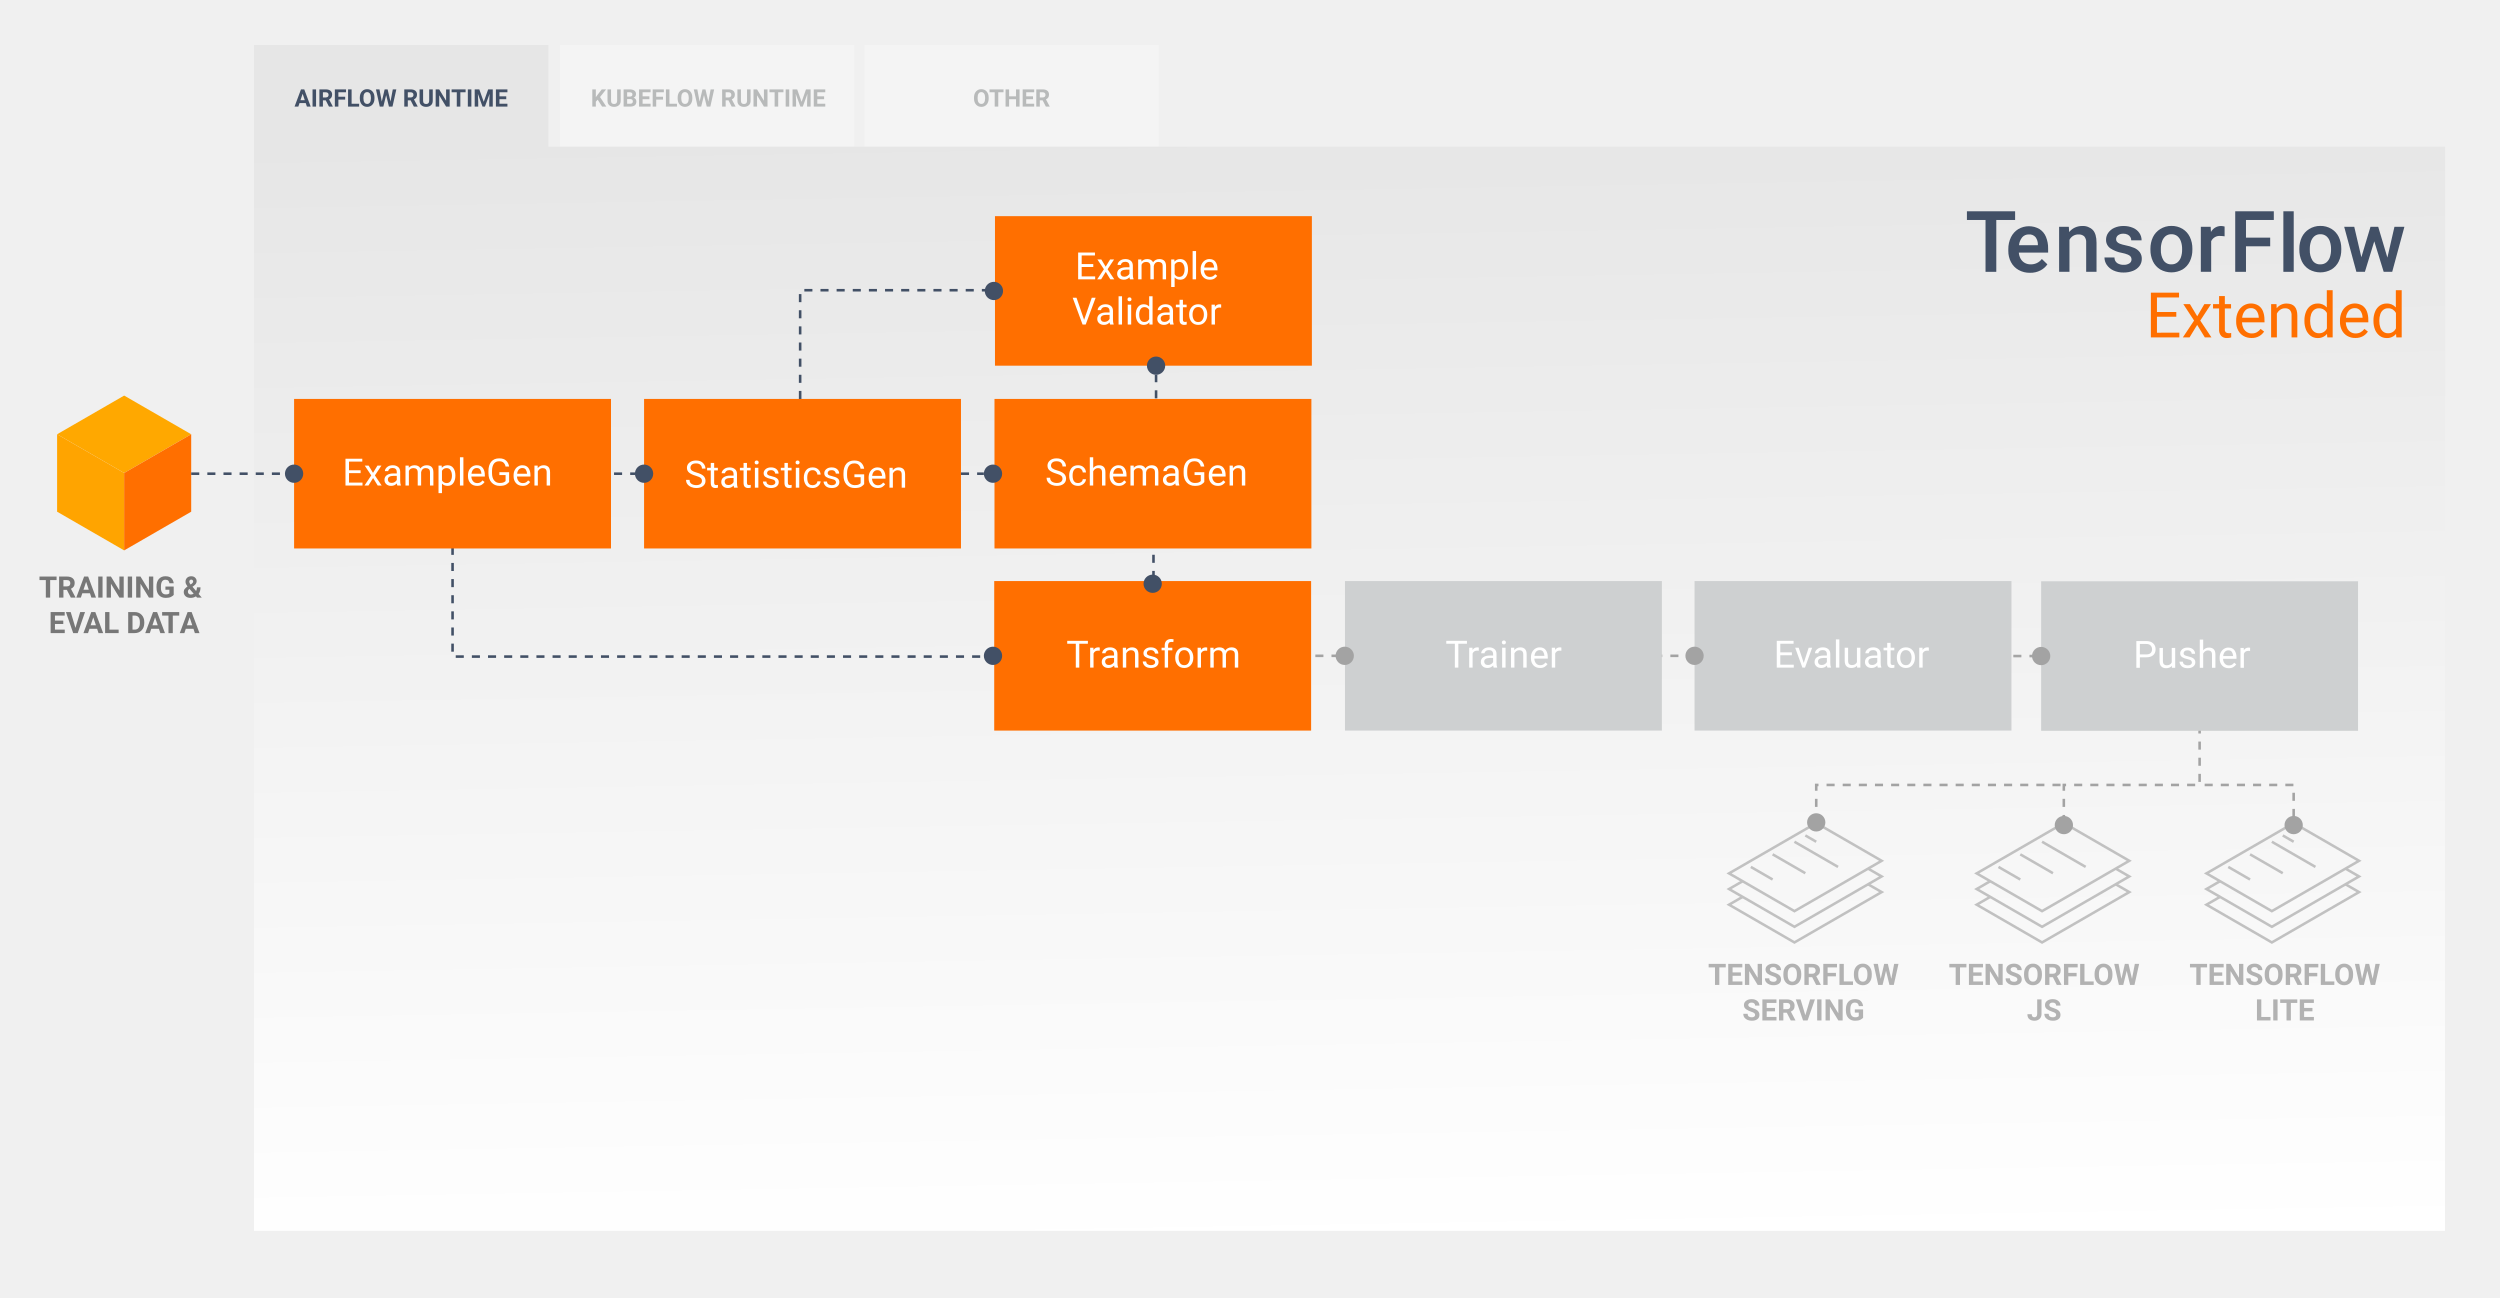
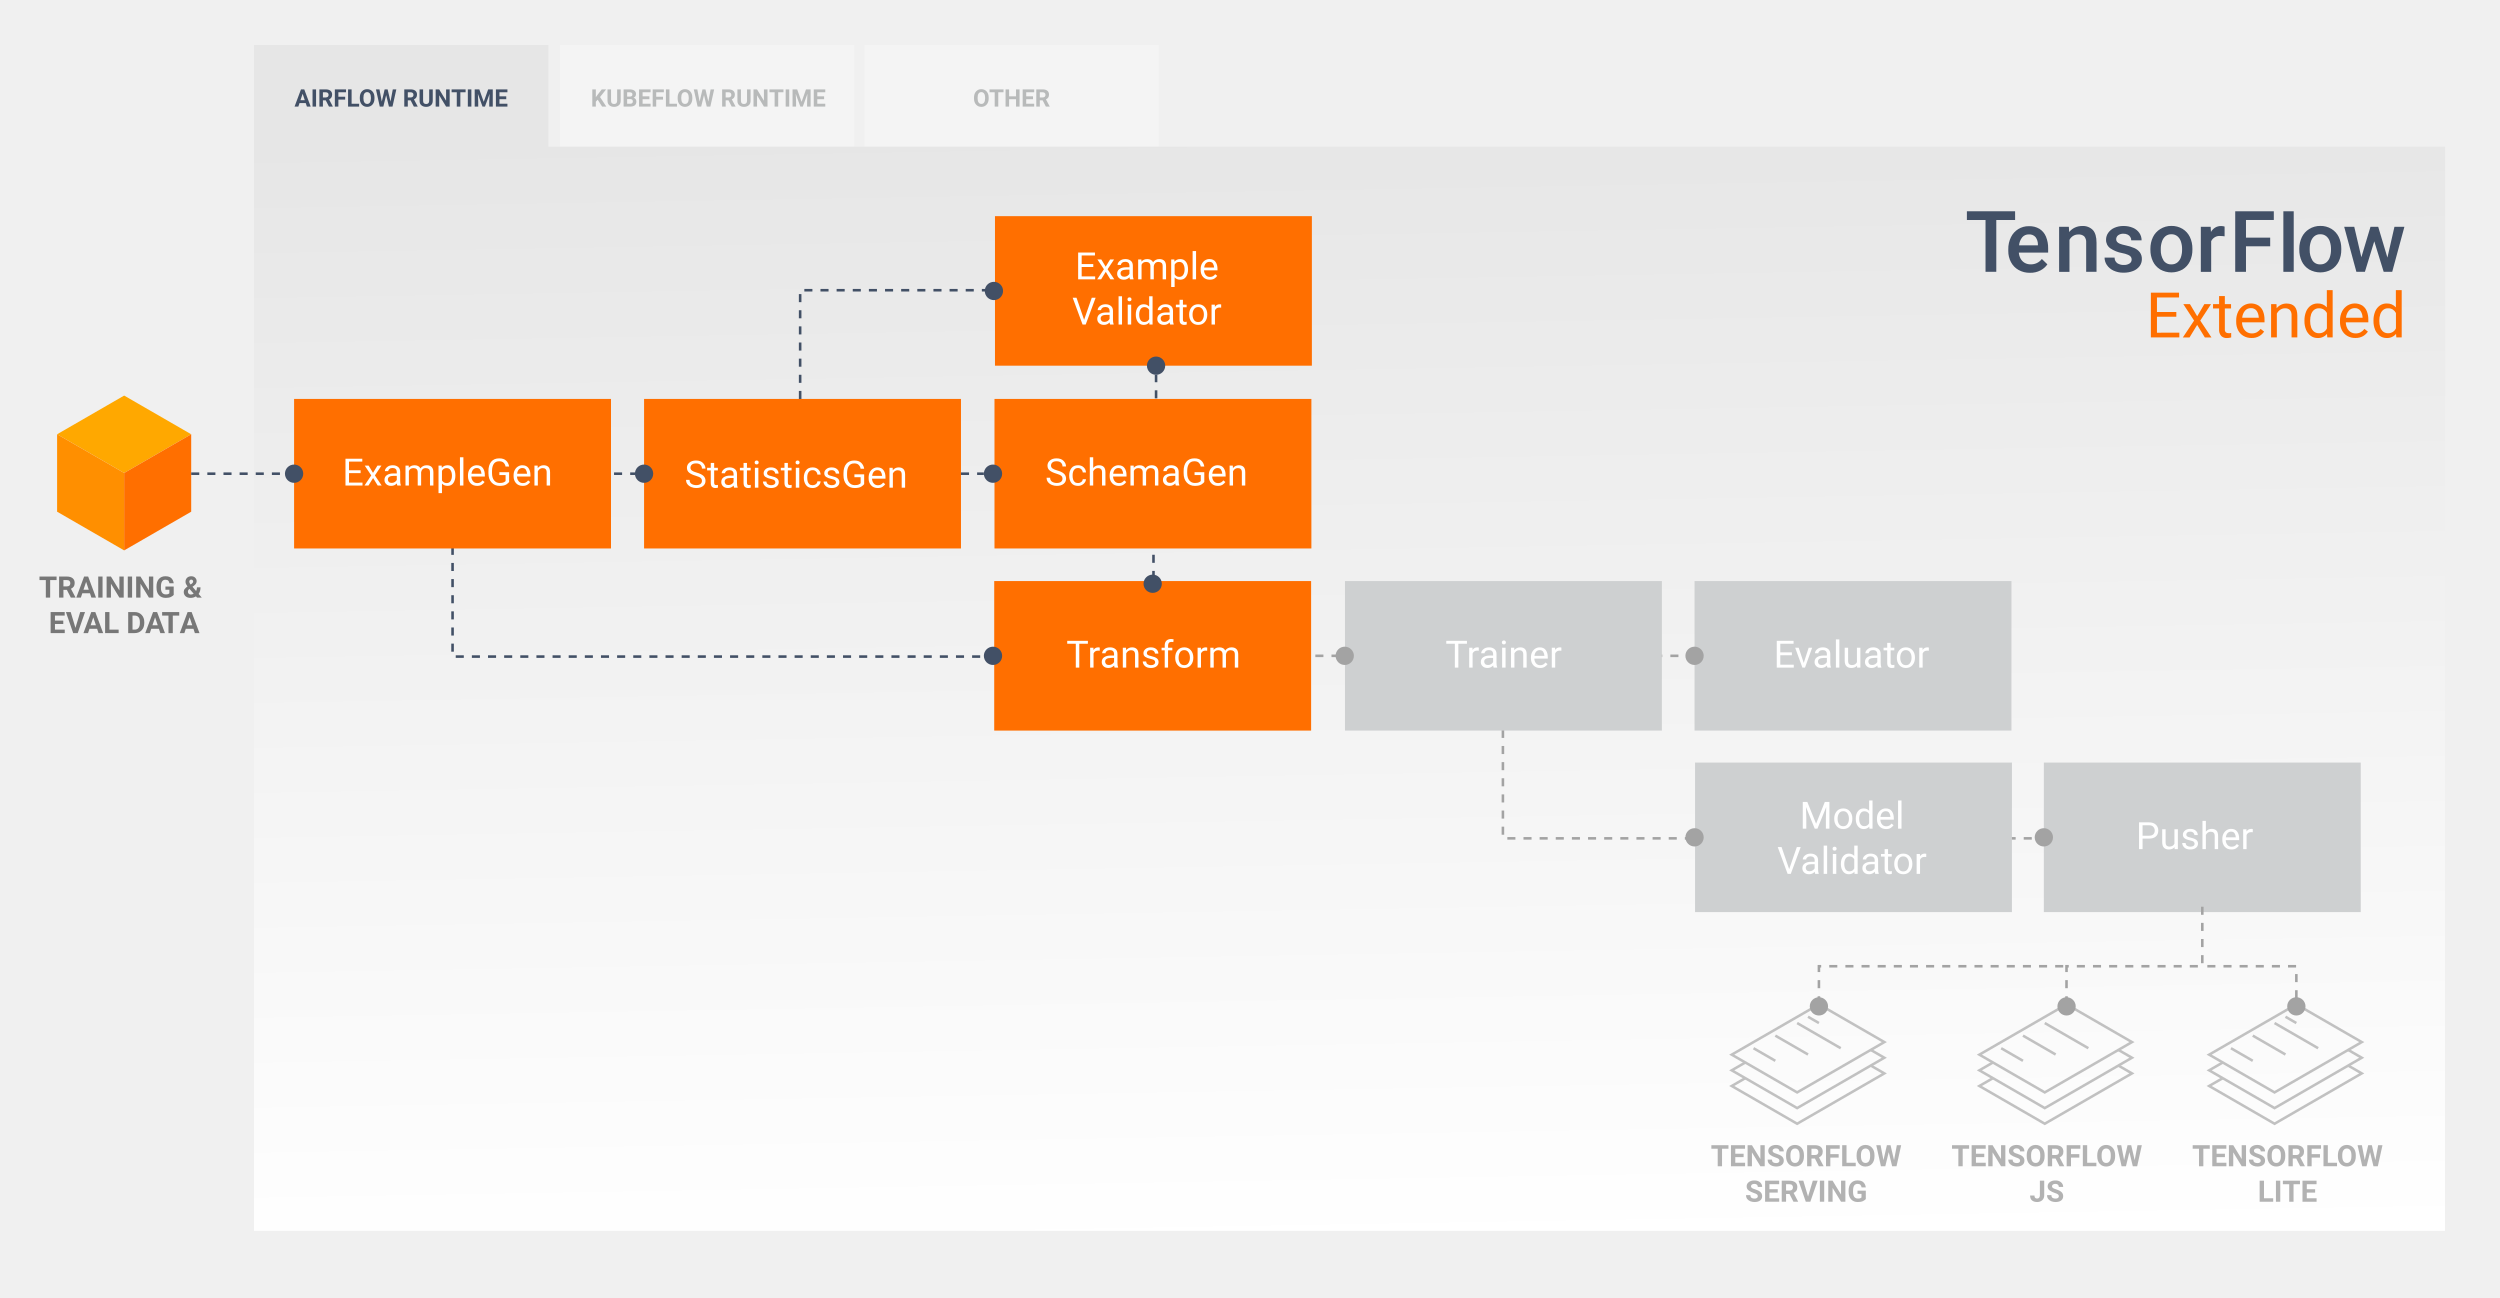
<svg xmlns="http://www.w3.org/2000/svg" id="svg161" viewBox="0 0 929.55 482.34">
  <defs>
-     <style>.cls-1{fill:#f4f4f4;}.cls-2{fill:url(#linear-gradient);}.cls-3{fill:url(#linear-gradient-2);}.cls-34,.cls-4{font-size:11px;}.cls-4{fill:#777;}.cls-12,.cls-16,.cls-34,.cls-4{font-family:Roboto-Bold, Roboto;font-weight:700;}.cls-5{letter-spacing:0em;}.cls-6{letter-spacing:0em;}.cls-7{letter-spacing:0.01em;}.cls-8{letter-spacing:-0.06em;}.cls-9{letter-spacing:-0.01em;}.cls-10{letter-spacing:-0.01em;}.cls-11{letter-spacing:-0.06em;}.cls-12,.cls-16{font-size:9px;}.cls-12,.cls-22{fill:#425066;}.cls-13{letter-spacing:-0.03em;}.cls-14{letter-spacing:0em;}.cls-15{letter-spacing:0em;}.cls-16{fill:#b8baba;}.cls-17{letter-spacing:0em;}.cls-18{letter-spacing:-0.03em;}.cls-19{fill:#ffa800;}.cls-20{fill:#ffa400;}.cls-21{fill:#ff6f00;}.cls-23{font-size:14px;fill:#fff;font-family:Roboto-Regular, Roboto;}.cls-24{letter-spacing:-0.02em;}.cls-25{letter-spacing:-0.01em;}.cls-26,.cls-33,.cls-38,.cls-39{fill:none;stroke-miterlimit:10;stroke-width:0.96px;}.cls-26{stroke:#425066;}.cls-26,.cls-33,.cls-39{stroke-dasharray:3 3;}.cls-27{letter-spacing:-0.03em;}.cls-28{letter-spacing:-0.02em;}.cls-29{fill:#ced0d1;}.cls-30{letter-spacing:-0.01em;}.cls-31{letter-spacing:-0.01em;}.cls-32{fill:#a3a3a3;}.cls-33{stroke:#a3a3a3;}.cls-34{fill:#b2b2b2;}.cls-35{letter-spacing:-0.03em;}.cls-36{letter-spacing:0em;}.cls-37{letter-spacing:0em;}.cls-38{stroke:#c1c1c1;}.cls-39{stroke:#a5a5a5;}</style>
+     <style>.cls-1{fill:#f4f4f4;}.cls-2{fill:url(#linear-gradient);}.cls-3{fill:url(#linear-gradient-2);}.cls-4,.cls-9{font-size:11px;}.cls-4{fill:#b2b2b2;}.cls-15,.cls-19,.cls-4,.cls-9{font-family:Roboto-Bold, Roboto;font-weight:700;}.cls-5{letter-spacing:-0.03em;}.cls-6{letter-spacing:0em;}.cls-7{letter-spacing:-0.01em;}.cls-8{letter-spacing:0em;}.cls-9{fill:#777;}.cls-10{letter-spacing:0em;}.cls-11{letter-spacing:0.01em;}.cls-12{letter-spacing:-0.06em;}.cls-13{letter-spacing:-0.01em;}.cls-14{letter-spacing:-0.06em;}.cls-15,.cls-19{font-size:9px;}.cls-15,.cls-26{fill:#425066;}.cls-16{letter-spacing:-0.03em;}.cls-17{letter-spacing:0em;}.cls-18{letter-spacing:0em;}.cls-19{fill:#b8baba;}.cls-20{letter-spacing:0em;}.cls-21{letter-spacing:-0.03em;}.cls-22{letter-spacing:0em;}.cls-23{fill:#ffa800;}.cls-24{fill:#ff8f00;}.cls-25{fill:#ff6f00;}.cls-27{font-size:14px;fill:#fff;font-family:Roboto-Regular, Roboto;}.cls-28{letter-spacing:-0.02em;}.cls-29{letter-spacing:-0.01em;}.cls-30{fill:#ced0d1;}.cls-31,.cls-32,.cls-37{fill:none;stroke-miterlimit:10;stroke-width:0.96px;}.cls-31{stroke:#c1c1c1;}.cls-32{stroke:#425066;}.cls-32,.cls-37{stroke-dasharray:3 3;}.cls-33{letter-spacing:-0.03em;}.cls-34{letter-spacing:-0.02em;}.cls-35{letter-spacing:-0.01em;}.cls-36{letter-spacing:-0.01em;}.cls-37{stroke:#a3a3a3;}.cls-38{fill:#a3a3a3;}</style>
    <linearGradient id="linear-gradient" x1="498.21" y1="45.51" x2="505.29" y2="463.47" gradientUnits="userSpaceOnUse">
      <stop offset="0" stop-color="#e6e6e6" />
      <stop offset="1" stop-color="#fff" />
    </linearGradient>
    <linearGradient id="linear-gradient-2" x1="94.45" y1="36.36" x2="203.91" y2="36.36" gradientUnits="userSpaceOnUse">
      <stop offset="0" stop-color="#e6e6e6" />
      <stop offset="1" stop-color="#e6e6e6" />
    </linearGradient>
  </defs>
  <rect class="cls-1" x="321.39" y="16.73" width="109.47" height="39.27" />
  <rect class="cls-1" x="208.16" y="16.73" width="109.47" height="39.27" />
  <rect class="cls-2" x="94.45" y="54.52" width="814.66" height="403.14" />
  <rect class="cls-3" x="94.45" y="16.73" width="109.47" height="39.27" />
-   <text class="cls-4" transform="translate(14.46 222.2)">T<tspan class="cls-5" x="6.81" y="0">R</tspan>
-     <tspan class="cls-6" x="13.86" y="0">AINING &amp; </tspan>
-     <tspan class="cls-7" x="3.66" y="13.2">E</tspan>
-     <tspan class="cls-8" x="10" y="13.2">V</tspan>
-     <tspan class="cls-6" x="16.52" y="13.2">A</tspan>
-     <tspan class="cls-9" x="23.92" y="13.2">L</tspan>
+   <text class="cls-4" transform="translate(636.1 433.63)">TENSORF<tspan class="cls-5" x="48.16" y="0">L</tspan>
+     <tspan class="cls-6" x="53.75" y="0">OW</tspan>
+     <tspan x="12.73" y="13.2">SE</tspan>
+     <tspan class="cls-7" x="25.68" y="13.2">R</tspan>
+     <tspan class="cls-8" x="32.58" y="13.2">VING</tspan>
+   </text>
+   <text class="cls-9" transform="translate(14.46 222.2)">T<tspan class="cls-10" x="6.81" y="0">R</tspan>
+     <tspan class="cls-8" x="13.86" y="0">AINING &amp; </tspan>
+     <tspan class="cls-11" x="3.66" y="13.2">E</tspan>
+     <tspan class="cls-12" x="10" y="13.2">V</tspan>
+     <tspan class="cls-8" x="16.52" y="13.2">A</tspan>
+     <tspan class="cls-7" x="23.92" y="13.2">L</tspan>
    <tspan x="29.76" y="13.2"> </tspan>
-     <tspan class="cls-10" x="32.5" y="13.2">D</tspan>
-     <tspan class="cls-11" x="39.5" y="13.2">AT</tspan>
+     <tspan class="cls-13" x="32.5" y="13.2">D</tspan>
+     <tspan class="cls-14" x="39.5" y="13.2">AT</tspan>
    <tspan x="52.34" y="13.2">A</tspan>
  </text>
-   <text class="cls-12" transform="translate(109.49 39.64)">AIRF<tspan class="cls-13" x="19.35" y="0">L</tspan>
+   <text class="cls-15" transform="translate(109.49 39.64)">AIRF<tspan class="cls-16" x="19.35" y="0">L</tspan>
    <tspan x="23.92" y="0">OW RU</tspan>
-     <tspan class="cls-14" x="51.92" y="0">N</tspan>
-     <tspan class="cls-15" x="58.24" y="0">TIME</tspan>
+     <tspan class="cls-17" x="51.92" y="0">N</tspan>
+     <tspan class="cls-18" x="58.24" y="0">TIME</tspan>
  </text>
-   <text class="cls-16" transform="translate(219.65 39.64)">KUBEF<tspan class="cls-13" x="27.37" y="0">L</tspan>
-     <tspan class="cls-15" x="31.94" y="0">OW RU</tspan>
-     <tspan class="cls-17" x="59.94" y="0">N</tspan>
-     <tspan class="cls-15" x="66.26" y="0">TIME</tspan>
+   <text class="cls-19" transform="translate(219.65 39.64)">KUBEF<tspan class="cls-16" x="27.37" y="0">L</tspan>
+     <tspan class="cls-18" x="31.94" y="0">OW RU</tspan>
+     <tspan class="cls-20" x="59.94" y="0">N</tspan>
+     <tspan class="cls-18" x="66.26" y="0">TIME</tspan>
  </text>
-   <text class="cls-16" transform="translate(361.78 39.64)">
-     <tspan class="cls-18">O</tspan>
+   <text class="cls-19" transform="translate(361.78 39.64)">
+     <tspan class="cls-21">O</tspan>
    <tspan x="5.96" y="0">THER</tspan>
  </text>
-   <polygon class="cls-19" points="21.23 161.47 46.16 147.08 71.09 161.47 46.16 175.86 21.23 161.47" />
-   <polygon class="cls-20" points="21.23 161.47 21.23 190.26 46.16 204.65 46.16 175.86 21.23 161.47" />
-   <polygon class="cls-21" points="71.09 161.47 71.09 190.26 46.16 204.65 46.16 175.86 71.09 161.47" />
-   <path class="cls-21" d="M810.32,123.68v1.78H799.74V108.81h10.47v1.79H802V116h7.19v1.78H802v5.93Z" />
-   <path class="cls-21" d="M819.61,113.09h2.49l-4,6.1,4.16,6.27h-2.46l-2.85-4.65-2.84,4.65h-2.49l4.18-6.27-4-6.1h2.47l2.7,4.51Z" />
-   <path class="cls-21" d="M829.6,125.46a5.29,5.29,0,0,1-1.64.23,2.8,2.8,0,0,1-2.07-.78,3.4,3.4,0,0,1-.79-2.52V114.7h-2.25v-1.61h2.25v-3h2.14v3h2.31v1.61h-2.31v7.7a1.46,1.46,0,0,0,.37,1.18,1.5,1.5,0,0,0,1,.3,3.4,3.4,0,0,0,.53,0,3.29,3.29,0,0,0,.46-.08Z" />
-   <path class="cls-21" d="M842,119.86h-8.38a5.39,5.39,0,0,0,.48,2.09,3.54,3.54,0,0,0,1.27,1.48,3.3,3.3,0,0,0,1.91.55,3.76,3.76,0,0,0,1.86-.44,4.33,4.33,0,0,0,1.4-1.25l1.3,1A5.4,5.4,0,0,1,840,125a5.53,5.53,0,0,1-2.84.67,5.78,5.78,0,0,1-3-.76,5.18,5.18,0,0,1-2-2.13,6.64,6.64,0,0,1-.71-3.09v-.49a7.23,7.23,0,0,1,.76-3.38,5.48,5.48,0,0,1,2-2.22,5.36,5.36,0,0,1,5.52,0,4.55,4.55,0,0,1,1.69,2.13,8.52,8.52,0,0,1,.55,3.15ZM839.85,118a4.53,4.53,0,0,0-.79-2.43,2.47,2.47,0,0,0-2.17-1,2.76,2.76,0,0,0-2.14.94,4.7,4.7,0,0,0-1.07,2.63h6.17Z" />
-   <path class="cls-21" d="M854.19,117.35v8.11h-2.14v-8.13a2.9,2.9,0,0,0-.61-2.06,2.42,2.42,0,0,0-1.84-.64,3,3,0,0,0-1.77.54,3.78,3.78,0,0,0-1.24,1.44v8.85h-2.14V113.09h2l.07,1.52a4.54,4.54,0,0,1,3.68-1.75Q854.2,112.86,854.19,117.35Z" />
-   <path class="cls-21" d="M867.33,107.89v17.57h-2l-.1-1.31a4.3,4.3,0,0,1-3.53,1.54,4.21,4.21,0,0,1-2.54-.81,5.37,5.37,0,0,1-1.72-2.24,8.3,8.3,0,0,1-.61-3.23v-.24a8.27,8.27,0,0,1,.61-3.3,5,5,0,0,1,1.71-2.22,4.31,4.31,0,0,1,2.58-.79,4.26,4.26,0,0,1,3.42,1.45v-6.42Zm-2.14,14.22v-5.73A3.4,3.4,0,0,0,864,115.1a3.15,3.15,0,0,0-1.75-.47,2.81,2.81,0,0,0-1.84.6,3.39,3.39,0,0,0-1.09,1.63,7.27,7.27,0,0,0-.35,2.31v.24a7.12,7.12,0,0,0,.35,2.3,3.4,3.4,0,0,0,1.08,1.6,2.8,2.8,0,0,0,1.83.6A3.09,3.09,0,0,0,865.19,122.11Z" />
-   <path class="cls-21" d="M880.59,119.86h-8.38a5.39,5.39,0,0,0,.48,2.09,3.54,3.54,0,0,0,1.27,1.48,3.3,3.3,0,0,0,1.91.55,3.76,3.76,0,0,0,1.86-.44,4.44,4.44,0,0,0,1.4-1.25l1.3,1A5.4,5.4,0,0,1,878.6,125a5.53,5.53,0,0,1-2.84.67,5.76,5.76,0,0,1-3-.76,5.18,5.18,0,0,1-2-2.13,6.64,6.64,0,0,1-.71-3.09v-.49a7.11,7.11,0,0,1,.76-3.38,5.53,5.53,0,0,1,2-2.22,5.37,5.37,0,0,1,5.53,0,4.55,4.55,0,0,1,1.69,2.13,8.52,8.52,0,0,1,.55,3.15ZM878.45,118a4.53,4.53,0,0,0-.79-2.43,2.48,2.48,0,0,0-2.18-1,2.75,2.75,0,0,0-2.13.94,4.7,4.7,0,0,0-1.07,2.63h6.17Z" />
-   <path class="cls-21" d="M893,107.89v17.57h-2l-.1-1.31a4.28,4.28,0,0,1-3.52,1.54,4.18,4.18,0,0,1-2.54-.81,5.31,5.31,0,0,1-1.73-2.24,8.3,8.3,0,0,1-.61-3.23v-.24a8.27,8.27,0,0,1,.61-3.3,5,5,0,0,1,1.71-2.22,4.31,4.31,0,0,1,2.58-.79,4.26,4.26,0,0,1,3.42,1.45v-6.42Zm-2.14,14.22v-5.73a3.4,3.4,0,0,0-1.15-1.28,3.15,3.15,0,0,0-1.75-.47,2.81,2.81,0,0,0-1.84.6,3.39,3.39,0,0,0-1.09,1.63,7.27,7.27,0,0,0-.35,2.31v.24a7.12,7.12,0,0,0,.35,2.3,3.4,3.4,0,0,0,1.08,1.6,2.8,2.8,0,0,0,1.83.6A3.09,3.09,0,0,0,890.85,122.11Z" />
-   <path class="cls-22" d="M749.26,81.79h-7v19.28h-4V81.79h-6.92V78.56h17.92Z" />
-   <path class="cls-22" d="M761.54,93.91h-10.9a5.52,5.52,0,0,0,.66,2.28,4,4,0,0,0,1.51,1.54,4.31,4.31,0,0,0,2.22.56,5,5,0,0,0,4.17-2l2.06,2a7.13,7.13,0,0,1-2.54,2.24,8,8,0,0,1-3.93.9,8.29,8.29,0,0,1-4.26-1.06,7.11,7.11,0,0,1-2.8-2.9,8.66,8.66,0,0,1-1-4.13v-.63a10,10,0,0,1,1-4.54,7.35,7.35,0,0,1,2.73-3,7.86,7.86,0,0,1,7.87,0,6.3,6.3,0,0,1,2.4,2.9,10.92,10.92,0,0,1,.8,4.32Zm-3.81-3.07a4.58,4.58,0,0,0-.88-2.67,2.94,2.94,0,0,0-2.5-1,3.12,3.12,0,0,0-2.45,1.05,5.51,5.51,0,0,0-1.19,2.95h7Z" />
-   <path class="cls-22" d="M778.15,85.51q1.38,1.47,1.38,4.77v10.79h-3.85V90.25a3.21,3.21,0,0,0-.72-2.37,3,3,0,0,0-2.2-.71,3.58,3.58,0,0,0-1.93.53,3.79,3.79,0,0,0-1.36,1.47v11.9h-3.85V84.34h3.61l.13,1.94a6.13,6.13,0,0,1,2.13-1.67,6.44,6.44,0,0,1,2.72-.58A5.16,5.16,0,0,1,778.15,85.51Z" />
-   <path class="cls-22" d="M784.63,92.31a3.79,3.79,0,0,1-1.56-3.19,4.42,4.42,0,0,1,.8-2.54,5.48,5.48,0,0,1,2.27-1.86,8,8,0,0,1,3.41-.69,8.63,8.63,0,0,1,3.58.7,5.39,5.39,0,0,1,2.34,1.91,4.74,4.74,0,0,1,.82,2.73h-3.85a2.36,2.36,0,0,0-.33-1.23,2.4,2.4,0,0,0-1-.91,3.45,3.45,0,0,0-1.58-.34,3.08,3.08,0,0,0-2,.59,1.82,1.82,0,0,0-.72,1.47,1.42,1.42,0,0,0,.31.94,2.5,2.5,0,0,0,1,.7,11.91,11.91,0,0,0,2.06.59,16.36,16.36,0,0,1,3.38,1,5.11,5.11,0,0,1,2.07,1.61,4,4,0,0,1,.73,2.47,4.37,4.37,0,0,1-.84,2.63,5.48,5.48,0,0,1-2.39,1.8,9.21,9.21,0,0,1-3.57.64,8.53,8.53,0,0,1-3.81-.8,6.08,6.08,0,0,1-2.44-2.09,4.87,4.87,0,0,1-.83-2.71h3.72a2.48,2.48,0,0,0,1,2.08,4.13,4.13,0,0,0,2.37.66,3.73,3.73,0,0,0,2.19-.55,1.69,1.69,0,0,0,.78-1.46,1.78,1.78,0,0,0-.28-1,2.53,2.53,0,0,0-1.06-.78,11.52,11.52,0,0,0-2.22-.65A11.29,11.29,0,0,1,784.63,92.31Z" />
-   <path class="cls-22" d="M800.5,88.18a7.31,7.31,0,0,1,2.7-3A7.64,7.64,0,0,1,807.35,84a7.72,7.72,0,0,1,4.18,1.11,7.18,7.18,0,0,1,2.7,3,9.81,9.81,0,0,1,.94,4.37v.33a9.81,9.81,0,0,1-.94,4.37,7.13,7.13,0,0,1-2.69,3,8.44,8.44,0,0,1-8.33,0,7.18,7.18,0,0,1-2.71-3,9.94,9.94,0,0,1-.93-4.37v-.33A9.94,9.94,0,0,1,800.5,88.18Zm3.91,8.59a3.32,3.32,0,0,0,3,1.52,3.39,3.39,0,0,0,2.2-.72,4.22,4.22,0,0,0,1.31-1.94,8.14,8.14,0,0,0,.43-2.75v-.33a8.16,8.16,0,0,0-.43-2.74,4.22,4.22,0,0,0-1.32-2,3.44,3.44,0,0,0-2.22-.72,3.37,3.37,0,0,0-2.2.72,4.36,4.36,0,0,0-1.31,2,8.43,8.43,0,0,0-.42,2.74v.33A7,7,0,0,0,804.41,96.77Z" />
-   <path class="cls-22" d="M826.54,84.1a3.25,3.25,0,0,1,.61.13l0,3.64a9.87,9.87,0,0,0-1.53-.13,3.42,3.42,0,0,0-3.46,1.94v11.39h-3.85V84.34h3.66l.11,1.89a4.63,4.63,0,0,1,1.58-1.62,4.24,4.24,0,0,1,2.91-.51Z" />
-   <path class="cls-22" d="M835.1,81.79v6.57h9v3.22h-9v9.49h-4V78.56h14.35v3.23Z" />
-   <path class="cls-22" d="M849,101.07V78.56h3.85v22.51Z" />
-   <path class="cls-22" d="M855.87,88.18a7.18,7.18,0,0,1,2.7-3A7.6,7.6,0,0,1,862.71,84a7.75,7.75,0,0,1,4.19,1.11,7.18,7.18,0,0,1,2.7,3,9.94,9.94,0,0,1,.94,4.37v.33a9.94,9.94,0,0,1-.94,4.37,7.09,7.09,0,0,1-2.7,3,8.42,8.42,0,0,1-8.32,0,7.11,7.11,0,0,1-2.71-3,9.94,9.94,0,0,1-.93-4.37v-.33A9.94,9.94,0,0,1,855.87,88.18Zm3.91,8.59a3.29,3.29,0,0,0,3,1.52,3.41,3.41,0,0,0,2.21-.72,4.22,4.22,0,0,0,1.31-1.94,8.4,8.4,0,0,0,.43-2.75v-.33a8.42,8.42,0,0,0-.43-2.74,4.22,4.22,0,0,0-1.32-2,3.45,3.45,0,0,0-2.23-.72,3.34,3.34,0,0,0-2.19.72,4.28,4.28,0,0,0-1.31,2,8.43,8.43,0,0,0-.42,2.74v.33A7,7,0,0,0,859.78,96.77Z" />
-   <path class="cls-22" d="M894,84.34l-4.53,16.73h-3.17L882.8,89.72l-3.48,11.35h-3.17l-4.53-16.73h3.74L878,95.64l3.39-11.3h2.88l3.41,11.44,2.62-11.44Z" />
-   <rect class="cls-21" x="239.48" y="148.33" width="117.83" height="55.6" />
-   <text class="cls-23" transform="translate(254.54 181.32)">StatisticsGen</text>
-   <rect class="cls-21" x="369.77" y="148.33" width="117.83" height="55.6" />
-   <text class="cls-23" transform="translate(388.6 180.52)">SchemaGen</text>
-   <rect class="cls-21" x="369.95" y="80.37" width="117.83" height="55.6" />
-   <text class="cls-23" transform="translate(399.72 103.86)">Example<tspan class="cls-24" x="-1.08" y="16.8">V</tspan>
+   <text class="cls-4" transform="translate(725.58 433.63)">TENSORF<tspan class="cls-5" x="48.16" y="0">L</tspan>
+     <tspan class="cls-6" x="53.75" y="0">OW</tspan>
+     <tspan x="29.03" y="13.2">JS</tspan>
+   </text>
+   <text class="cls-4" transform="translate(815.06 433.63)">TENSORF<tspan class="cls-5" x="48.16" y="0">L</tspan>
+     <tspan class="cls-6" x="53.75" y="0">OW</tspan>
+     <tspan x="24.42" y="13.2">L</tspan>
+     <tspan class="cls-22" x="30.38" y="13.2">I</tspan>
+     <tspan class="cls-8" x="33.54" y="13.2">TE</tspan>
+   </text>
+   <polygon class="cls-23" points="21.23 161.47 46.16 147.08 71.09 161.47 46.16 175.86 21.23 161.47" />
+   <polygon class="cls-24" points="21.23 161.47 21.23 190.26 46.16 204.65 46.16 175.86 21.23 161.47" />
+   <polygon class="cls-25" points="71.09 161.47 71.09 190.26 46.16 204.65 46.16 175.86 71.09 161.47" />
+   <path class="cls-25" d="M810.32,123.68v1.78H799.74V108.81h10.47v1.8H802V116h7.2v1.78H802v5.93Z" />
+   <path class="cls-25" d="M819.61,113.09h2.49l-4,6.11,4.16,6.27h-2.46l-2.85-4.66-2.84,4.66h-2.49l4.18-6.27-4-6.11h2.47l2.7,4.52Z" />
+   <path class="cls-25" d="M829.6,125.46a5.47,5.47,0,0,1-1.64.23,2.82,2.82,0,0,1-2.08-.78,3.46,3.46,0,0,1-.78-2.53V114.7h-2.25v-1.61h2.25v-3h2.14v3h2.31v1.61h-2.31v7.7a1.5,1.5,0,0,0,.37,1.18,1.51,1.51,0,0,0,1,.3,3.8,3.8,0,0,0,.53,0l.46-.09Z" />
+   <path class="cls-25" d="M842,119.86h-8.37a5.18,5.18,0,0,0,.48,2.09,3.58,3.58,0,0,0,1.26,1.48,3.38,3.38,0,0,0,1.92.54,3.77,3.77,0,0,0,1.86-.43,4.53,4.53,0,0,0,1.4-1.25l1.29,1A5.4,5.4,0,0,1,840,125a5.54,5.54,0,0,1-2.84.67,5.74,5.74,0,0,1-3-.77,5.19,5.19,0,0,1-2-2.13,6.63,6.63,0,0,1-.7-3.09v-.49a7.21,7.21,0,0,1,.76-3.38,5.54,5.54,0,0,1,2-2.21,5.34,5.34,0,0,1,5.53,0,4.57,4.57,0,0,1,1.69,2.13,8.37,8.37,0,0,1,.55,3.15ZM839.85,118a4.63,4.63,0,0,0-.78-2.43,2.49,2.49,0,0,0-2.18-1,2.77,2.77,0,0,0-2.13.93,4.69,4.69,0,0,0-1.07,2.64h6.17Z" />
+   <path class="cls-25" d="M854.19,117.35v8.11h-2.14v-8.13a2.91,2.91,0,0,0-.61-2.06,2.44,2.44,0,0,0-1.85-.64,3.05,3.05,0,0,0-1.77.54,3.78,3.78,0,0,0-1.24,1.44v8.85h-2.14V113.09h2l.07,1.52a4.71,4.71,0,0,1,1.61-1.29,4.66,4.66,0,0,1,2.07-.46Q854.19,112.86,854.19,117.35Z" />
+   <path class="cls-25" d="M867.33,107.89v17.57h-2l-.1-1.32a4.29,4.29,0,0,1-3.52,1.54,4.19,4.19,0,0,1-2.54-.81,5.27,5.27,0,0,1-1.72-2.24,8.12,8.12,0,0,1-.61-3.23v-.24a8.41,8.41,0,0,1,.61-3.31,5.07,5.07,0,0,1,1.72-2.22,4.33,4.33,0,0,1,2.57-.79,4.25,4.25,0,0,1,3.42,1.45v-6.42Zm-2.14,14.22v-5.73A3.44,3.44,0,0,0,864,115.1a3.11,3.11,0,0,0-1.74-.47,2.83,2.83,0,0,0-1.85.6,3.48,3.48,0,0,0-1.09,1.63,7.17,7.17,0,0,0-.35,2.31v.24a7,7,0,0,0,.35,2.29,3.47,3.47,0,0,0,1.08,1.61,2.81,2.81,0,0,0,1.83.59A3.09,3.09,0,0,0,865.19,122.11Z" />
+   <path class="cls-25" d="M880.59,119.86h-8.37a5.18,5.18,0,0,0,.48,2.09,3.58,3.58,0,0,0,1.26,1.48,3.38,3.38,0,0,0,1.92.54,3.77,3.77,0,0,0,1.86-.43,4.53,4.53,0,0,0,1.4-1.25l1.29,1A5.4,5.4,0,0,1,878.6,125a5.54,5.54,0,0,1-2.84.67,5.74,5.74,0,0,1-3-.77,5.19,5.19,0,0,1-2-2.13,6.63,6.63,0,0,1-.7-3.09v-.49a7.21,7.21,0,0,1,.76-3.38,5.54,5.54,0,0,1,2-2.21,5.34,5.34,0,0,1,5.53,0,4.57,4.57,0,0,1,1.69,2.13,8.37,8.37,0,0,1,.55,3.15ZM878.45,118a4.63,4.63,0,0,0-.78-2.43,2.49,2.49,0,0,0-2.18-1,2.77,2.77,0,0,0-2.13.93,4.69,4.69,0,0,0-1.07,2.64h6.17Z" />
+   <path class="cls-25" d="M893,107.89v17.57h-2l-.1-1.32a4.29,4.29,0,0,1-3.52,1.54,4.19,4.19,0,0,1-2.54-.81,5.27,5.27,0,0,1-1.72-2.24,8.12,8.12,0,0,1-.61-3.23v-.24a8.41,8.41,0,0,1,.61-3.31,5.07,5.07,0,0,1,1.72-2.22,4.33,4.33,0,0,1,2.57-.79,4.25,4.25,0,0,1,3.42,1.45v-6.42Zm-2.14,14.22v-5.73a3.44,3.44,0,0,0-1.15-1.28,3.11,3.11,0,0,0-1.74-.47,2.83,2.83,0,0,0-1.85.6,3.48,3.48,0,0,0-1.09,1.63,7.17,7.17,0,0,0-.35,2.31v.24a7,7,0,0,0,.35,2.29,3.47,3.47,0,0,0,1.08,1.61,2.81,2.81,0,0,0,1.83.59A3.09,3.09,0,0,0,890.85,122.11Z" />
+   <path class="cls-26" d="M749.26,81.79h-7v19.28h-4V81.79h-6.93V78.56h17.92Z" />
+   <path class="cls-26" d="M761.54,93.91h-10.9a5.52,5.52,0,0,0,.66,2.27,4.06,4.06,0,0,0,1.51,1.55,4.31,4.31,0,0,0,2.22.56,5,5,0,0,0,4.17-2l2.06,2a7.19,7.19,0,0,1-2.54,2.24,8,8,0,0,1-3.93.9,8.35,8.35,0,0,1-4.27-1.06,7.17,7.17,0,0,1-2.8-2.9,8.68,8.68,0,0,1-1-4.13v-.63a9.92,9.92,0,0,1,1-4.54,7.36,7.36,0,0,1,2.72-3,7.28,7.28,0,0,1,3.9-1.07,7.19,7.19,0,0,1,4,1,6.3,6.3,0,0,1,2.4,2.9,10.92,10.92,0,0,1,.8,4.32Zm-3.8-3.08a4.62,4.62,0,0,0-.88-2.67,3,3,0,0,0-2.5-1,3.1,3.1,0,0,0-2.44,1.05,5.5,5.5,0,0,0-1.19,3h7Z" />
+   <path class="cls-26" d="M778.15,85.51q1.38,1.48,1.38,4.77v10.79h-3.85V90.25a3.23,3.23,0,0,0-.72-2.37,3,3,0,0,0-2.2-.7,3.6,3.6,0,0,0-1.93.53,3.83,3.83,0,0,0-1.36,1.47v11.91h-3.85V84.34h3.62l.12,1.93a6.12,6.12,0,0,1,2.13-1.66,6.33,6.33,0,0,1,2.72-.58A5.13,5.13,0,0,1,778.15,85.51Z" />
+   <path class="cls-26" d="M784.63,92.31a3.78,3.78,0,0,1-1.56-3.19,4.42,4.42,0,0,1,.8-2.54,5.46,5.46,0,0,1,2.27-1.86,8,8,0,0,1,3.41-.69,8.55,8.55,0,0,1,3.58.7,5.5,5.5,0,0,1,2.34,1.91,4.77,4.77,0,0,1,.82,2.73h-3.85a2.35,2.35,0,0,0-1.31-2.13,3.36,3.36,0,0,0-1.58-.34,3.1,3.1,0,0,0-2,.59,1.83,1.83,0,0,0-.71,1.47,1.49,1.49,0,0,0,.3.94,2.54,2.54,0,0,0,1,.7,12,12,0,0,0,2.06.59,16.32,16.32,0,0,1,3.39,1.05,5.19,5.19,0,0,1,2.07,1.61,4.07,4.07,0,0,1,.73,2.47,4.36,4.36,0,0,1-.84,2.63,5.44,5.44,0,0,1-2.39,1.8,9.27,9.27,0,0,1-3.57.64,8.41,8.41,0,0,1-3.8-.8,6.05,6.05,0,0,1-2.44-2.09,4.88,4.88,0,0,1-.83-2.71h3.73a2.47,2.47,0,0,0,1,2.07,4.13,4.13,0,0,0,2.37.66,3.76,3.76,0,0,0,2.19-.55,1.7,1.7,0,0,0,.78-1.46,1.77,1.77,0,0,0-.28-1,2.48,2.48,0,0,0-1.06-.77,10.81,10.81,0,0,0-2.22-.65A11.21,11.21,0,0,1,784.63,92.31Z" />
+   <path class="cls-26" d="M800.5,88.18a7.21,7.21,0,0,1,2.7-3A7.64,7.64,0,0,1,807.35,84a7.73,7.73,0,0,1,4.18,1.11,7.2,7.2,0,0,1,2.71,3,9.92,9.92,0,0,1,.94,4.38v.32a9.92,9.92,0,0,1-.94,4.38,7.16,7.16,0,0,1-2.7,3,8.44,8.44,0,0,1-8.33,0,7.14,7.14,0,0,1-2.71-3,9.91,9.91,0,0,1-.94-4.38v-.32A9.91,9.91,0,0,1,800.5,88.18Zm3.9,8.6a3.31,3.31,0,0,0,3,1.52,3.39,3.39,0,0,0,2.2-.72,4.2,4.2,0,0,0,1.31-1.94,8.34,8.34,0,0,0,.43-2.75v-.32a8.36,8.36,0,0,0-.43-2.74,4.23,4.23,0,0,0-1.32-2,3.42,3.42,0,0,0-2.23-.73,3.34,3.34,0,0,0-2.2.73,4.28,4.28,0,0,0-1.31,2,8.35,8.35,0,0,0-.43,2.74v.32A7,7,0,0,0,804.41,96.77Z" />
+   <path class="cls-26" d="M826.54,84.1a3.14,3.14,0,0,1,.61.14l0,3.63a9.68,9.68,0,0,0-1.53-.12,3.43,3.43,0,0,0-3.46,1.93v11.4h-3.85V84.34h3.66l.11,1.89a4.67,4.67,0,0,1,1.58-1.62,4.12,4.12,0,0,1,2.18-.57A5,5,0,0,1,826.54,84.1Z" />
+   <path class="cls-26" d="M835.1,81.79v6.57h9v3.22h-9v9.49h-4V78.56h14.35v3.23Z" />
+   <path class="cls-26" d="M849,101.07V78.56h3.85v22.51Z" />
+   <path class="cls-26" d="M855.87,88.18a7.21,7.21,0,0,1,2.7-3A7.64,7.64,0,0,1,862.71,84a7.73,7.73,0,0,1,4.18,1.11,7.2,7.2,0,0,1,2.71,3,9.92,9.92,0,0,1,.94,4.38v.32a9.92,9.92,0,0,1-.94,4.38,7.16,7.16,0,0,1-2.7,3,8.44,8.44,0,0,1-8.33,0,7.14,7.14,0,0,1-2.71-3,9.91,9.91,0,0,1-.94-4.38v-.32A9.91,9.91,0,0,1,855.87,88.18Zm3.9,8.6a3.31,3.31,0,0,0,3,1.52,3.39,3.39,0,0,0,2.2-.72,4.2,4.2,0,0,0,1.31-1.94,8.34,8.34,0,0,0,.43-2.75v-.32a8.36,8.36,0,0,0-.43-2.74,4.23,4.23,0,0,0-1.32-2,3.42,3.42,0,0,0-2.23-.73,3.34,3.34,0,0,0-2.2.73,4.28,4.28,0,0,0-1.31,2,8.35,8.35,0,0,0-.43,2.74v.32A7,7,0,0,0,859.78,96.77Z" />
+   <path class="cls-26" d="M894,84.34l-4.53,16.73h-3.17L882.8,89.72l-3.48,11.35h-3.17l-4.53-16.73h3.74L878,95.64l3.39-11.3h2.88l3.42,11.44,2.61-11.44Z" />
+   <rect class="cls-25" x="239.48" y="148.33" width="117.83" height="55.6" />
+   <text class="cls-27" transform="translate(254.54 181.32)">StatisticsGen</text>
+   <rect class="cls-25" x="369.77" y="148.33" width="117.83" height="55.6" />
+   <text class="cls-27" transform="translate(388.6 180.52)">SchemaGen</text>
+   <rect class="cls-25" x="369.95" y="80.37" width="117.83" height="55.6" />
+   <text class="cls-27" transform="translate(399.72 103.86)">Example<tspan class="cls-28" x="-1.08" y="16.8">V</tspan>
    <tspan x="7.51" y="16.8">alida</tspan>
-     <tspan class="cls-25" x="37.43" y="16.8">t</tspan>
+     <tspan class="cls-29" x="37.43" y="16.8">t</tspan>
    <tspan x="41.81" y="16.8">or</tspan>
  </text>
-   <line class="cls-26" x1="71.09" y1="176.13" x2="109.35" y2="176.13" />
-   <rect class="cls-21" x="369.67" y="216.05" width="117.83" height="55.6" />
-   <text class="cls-23" transform="translate(396.47 248.23)">
-     <tspan class="cls-27">T</tspan>
-     <tspan class="cls-28" x="7.9" y="0">r</tspan>
+   <rect class="cls-30" x="759.94" y="283.54" width="117.83" height="55.6" />
+   <text class="cls-27" transform="translate(794.18 315.72)">Pusher</text>
+   <polyline class="cls-31" points="873.1 396.2 878.14 399.11 845.72 417.83 821.41 403.79 826.45 400.88" />
+   <polyline class="cls-31" points="873.1 390.38 878.14 393.29 845.72 412.01 821.41 397.97 826.45 395.06" />
+   <polygon class="cls-31" points="821.41 392.14 853.83 373.43 878.14 387.47 845.72 406.18 821.41 392.14" />
+   <line class="cls-31" x1="845.72" y1="380.39" x2="861.93" y2="389.75" />
+   <line class="cls-31" x1="837.62" y1="385.07" x2="849.78" y2="392.09" />
+   <line class="cls-31" x1="829.51" y1="389.75" x2="837.62" y2="394.43" />
+   <line class="cls-31" x1="849.78" y1="378.05" x2="853.83" y2="380.39" />
+   <polyline class="cls-31" points="787.66 396.2 792.7 399.11 760.28 417.83 735.97 403.79 741.01 400.88" />
+   <polyline class="cls-31" points="787.66 390.38 792.7 393.29 760.28 412.01 735.97 397.97 741.01 395.06" />
+   <polygon class="cls-31" points="735.97 392.14 768.39 373.43 792.7 387.47 760.28 406.18 735.97 392.14" />
+   <line class="cls-31" x1="760.28" y1="380.39" x2="776.49" y2="389.75" />
+   <line class="cls-31" x1="752.18" y1="385.07" x2="764.33" y2="392.09" />
+   <line class="cls-31" x1="744.07" y1="389.75" x2="752.18" y2="394.43" />
+   <polyline class="cls-31" points="695.59 396.2 700.63 399.11 668.21 417.83 643.89 403.79 648.93 400.88" />
+   <polyline class="cls-31" points="695.59 390.38 700.63 393.29 668.21 412.01 643.89 397.97 648.93 395.06" />
+   <polygon class="cls-31" points="643.89 392.14 676.31 373.43 700.63 387.47 668.21 406.18 643.89 392.14" />
+   <line class="cls-31" x1="668.21" y1="380.39" x2="684.42" y2="389.75" />
+   <line class="cls-31" x1="660.1" y1="385.07" x2="672.26" y2="392.09" />
+   <line class="cls-31" x1="652" y1="389.75" x2="660.1" y2="394.43" />
+   <line class="cls-31" x1="672.26" y1="378.05" x2="676.31" y2="380.39" />
+   <line class="cls-32" x1="71.09" y1="176.13" x2="109.35" y2="176.13" />
+   <rect class="cls-25" x="369.67" y="216.05" width="117.83" height="55.6" />
+   <text class="cls-27" transform="translate(396.47 248.23)">
+     <tspan class="cls-33">T</tspan>
+     <tspan class="cls-34" x="7.9" y="0">r</tspan>
    <tspan x="12.43" y="0">ansform</tspan>
  </text>
-   <rect class="cls-29" x="630.07" y="216.05" width="117.83" height="55.6" />
-   <text class="cls-23" transform="translate(659.48 248.23)">
-     <tspan class="cls-30">E</tspan>
-     <tspan class="cls-31" x="7.78" y="0">v</tspan>
+   <rect class="cls-30" x="630.07" y="216.05" width="117.83" height="55.6" />
+   <text class="cls-27" transform="translate(659.48 248.23)">
+     <tspan class="cls-35">E</tspan>
+     <tspan class="cls-36" x="7.78" y="0">v</tspan>
    <tspan x="14.46" y="0">alua</tspan>
-     <tspan class="cls-25" x="40.8" y="0">t</tspan>
+     <tspan class="cls-29" x="40.8" y="0">t</tspan>
    <tspan x="45.18" y="0">or</tspan>
  </text>
-   <polyline class="cls-26" points="370.45 244.13 168.27 244.13 168.27 203.33" />
-   <line class="cls-26" x1="222.31" y1="176.13" x2="236.16" y2="176.13" />
-   <line class="cls-26" x1="357.31" y1="176.13" x2="365.82" y2="176.13" />
-   <circle class="cls-22" cx="239.48" cy="176.13" r="3.4" />
-   <circle class="cls-22" cx="369.22" cy="176.13" r="3.4" />
-   <circle class="cls-22" cx="429.85" cy="135.97" r="3.4" />
-   <circle class="cls-22" cx="369.22" cy="243.85" r="3.4" />
-   <circle class="cls-22" cx="428.59" cy="217.05" r="3.4" />
-   <circle class="cls-32" cx="630.07" cy="243.85" r="3.4" />
-   <rect class="cls-21" x="109.35" y="148.33" width="117.83" height="55.6" />
-   <text class="cls-23" transform="translate(127.3 180.52)">ExampleGen</text>
-   <circle class="cls-22" cx="109.35" cy="176.13" r="3.4" />
-   <line class="cls-26" x1="429.85" y1="148.12" x2="429.85" y2="139.37" />
-   <line class="cls-26" x1="428.89" y1="215.27" x2="428.89" y2="203.72" />
-   <line class="cls-33" x1="630.07" y1="243.85" x2="487.5" y2="243.85" />
-   <rect class="cls-29" x="500.09" y="216.05" width="117.83" height="55.6" />
-   <text class="cls-23" transform="translate(537.41 248.23)">
-     <tspan class="cls-27">T</tspan>
-     <tspan class="cls-28" x="7.9" y="0">r</tspan>
+   <polyline class="cls-37" points="558.81 271.37 558.81 311.72 761.75 311.72" />
+   <rect class="cls-30" x="630.25" y="283.54" width="117.83" height="55.6" />
+   <text class="cls-27" transform="translate(669.15 308.12)">Model<tspan class="cls-28" x="-8.35" y="16.8">V</tspan>
+     <tspan x="0.25" y="16.8">alida</tspan>
+     <tspan class="cls-29" x="30.17" y="16.8">t</tspan>
+     <tspan x="34.54" y="16.8">or</tspan>
+   </text>
+   <polyline class="cls-32" points="370.45 244.13 168.27 244.13 168.27 203.33" />
+   <line class="cls-32" x1="222.31" y1="176.13" x2="236.16" y2="176.13" />
+   <line class="cls-32" x1="357.31" y1="176.13" x2="365.82" y2="176.13" />
+   <circle class="cls-26" cx="239.48" cy="176.13" r="3.4" />
+   <circle class="cls-26" cx="369.22" cy="176.13" r="3.4" />
+   <circle class="cls-26" cx="429.85" cy="135.97" r="3.4" />
+   <circle class="cls-26" cx="369.22" cy="243.85" r="3.4" />
+   <circle class="cls-26" cx="428.59" cy="217.05" r="3.4" />
+   <circle class="cls-38" cx="630.07" cy="243.85" r="3.4" />
+   <circle class="cls-38" cx="630.07" cy="311.34" r="3.4" />
+   <circle class="cls-38" cx="676.31" cy="374.19" r="3.4" />
+   <circle class="cls-38" cx="768.39" cy="374.19" r="3.4" />
+   <circle class="cls-38" cx="853.83" cy="374.19" r="3.4" />
+   <circle class="cls-38" cx="759.94" cy="311.34" r="3.4" />
+   <rect class="cls-25" x="109.35" y="148.33" width="117.83" height="55.6" />
+   <text class="cls-27" transform="translate(127.3 180.52)">ExampleGen</text>
+   <circle class="cls-26" cx="109.35" cy="176.13" r="3.4" />
+   <polyline class="cls-37" points="818.86 337.14 818.86 359.27 853.83 359.27 853.83 373.43" />
+   <polyline class="cls-37" points="768.37 373.43 768.37 359.27 818.86 359.27" />
+   <polyline class="cls-37" points="676.31 373.43 676.31 359.27 768.37 359.27" />
+   <line class="cls-32" x1="429.85" y1="148.12" x2="429.85" y2="139.37" />
+   <line class="cls-32" x1="428.89" y1="215.27" x2="428.89" y2="203.72" />
+   <line class="cls-37" x1="630.07" y1="243.85" x2="487.5" y2="243.85" />
+   <rect class="cls-30" x="500.09" y="216.05" width="117.83" height="55.6" />
+   <text class="cls-27" transform="translate(537.41 248.23)">
+     <tspan class="cls-33">T</tspan>
+     <tspan class="cls-34" x="7.9" y="0">r</tspan>
    <tspan x="12.43" y="0">ainer</tspan>
  </text>
-   <circle class="cls-32" cx="500" cy="243.85" r="3.4" />
-   <circle class="cls-22" cx="369.56" cy="108.19" r="3.4" />
-   <polyline class="cls-26" points="297.51 148.35 297.51 107.91 369.06 107.91" />
-   <text class="cls-34" transform="translate(635.09 366.22)">TENSORF<tspan class="cls-35" x="48.16" y="0">L</tspan>
-     <tspan class="cls-36" x="53.75" y="0">OW</tspan>
-     <tspan x="12.73" y="13.2">SE</tspan>
-     <tspan class="cls-9" x="25.68" y="13.2">R</tspan>
-     <tspan class="cls-6" x="32.58" y="13.2">VING</tspan>
-   </text>
-   <text class="cls-34" transform="translate(724.58 366.22)">TENSORF<tspan class="cls-35" x="48.16" y="0">L</tspan>
-     <tspan class="cls-36" x="53.75" y="0">OW</tspan>
-     <tspan x="29.03" y="13.2">JS</tspan>
-   </text>
-   <text class="cls-34" transform="translate(814.06 366.22)">TENSORF<tspan class="cls-35" x="48.16" y="0">L</tspan>
-     <tspan class="cls-36" x="53.75" y="0">OW</tspan>
-     <tspan x="24.42" y="13.2">L</tspan>
-     <tspan class="cls-37" x="30.38" y="13.2">I</tspan>
-     <tspan class="cls-6" x="33.54" y="13.2">TE</tspan>
-   </text>
-   <polyline class="cls-38" points="872.1 328.79 877.14 331.7 844.72 350.42 820.41 336.38 825.45 333.47" />
-   <polyline class="cls-38" points="872.1 322.97 877.14 325.88 844.72 344.6 820.41 330.56 825.45 327.65" />
-   <polygon class="cls-38" points="820.41 324.74 852.83 306.02 877.14 320.06 844.72 338.78 820.41 324.74" />
-   <line class="cls-38" x1="844.72" y1="312.98" x2="860.93" y2="322.34" />
-   <line class="cls-38" x1="836.62" y1="317.66" x2="848.78" y2="324.68" />
-   <line class="cls-38" x1="828.51" y1="322.34" x2="836.62" y2="327.02" />
-   <line class="cls-38" x1="848.78" y1="310.64" x2="852.83" y2="312.98" />
-   <polyline class="cls-38" points="786.66 328.79 791.7 331.7 759.28 350.42 734.97 336.38 740.01 333.47" />
-   <polyline class="cls-38" points="786.66 322.97 791.7 325.88 759.28 344.6 734.97 330.56 740.01 327.65" />
-   <polygon class="cls-38" points="734.97 324.74 767.39 306.02 791.7 320.06 759.28 338.78 734.97 324.74" />
-   <line class="cls-38" x1="759.28" y1="312.98" x2="775.49" y2="322.34" />
-   <line class="cls-38" x1="751.18" y1="317.66" x2="763.33" y2="324.68" />
-   <line class="cls-38" x1="743.07" y1="322.34" x2="751.18" y2="327.02" />
-   <polyline class="cls-38" points="694.59 328.79 699.63 331.7 667.21 350.42 642.89 336.38 647.93 333.47" />
-   <polyline class="cls-38" points="694.59 322.97 699.63 325.88 667.21 344.6 642.89 330.56 647.93 327.65" />
-   <polygon class="cls-38" points="642.89 324.74 675.31 306.02 699.63 320.06 667.21 338.78 642.89 324.74" />
-   <line class="cls-38" x1="667.21" y1="312.98" x2="683.42" y2="322.34" />
-   <line class="cls-38" x1="659.1" y1="317.66" x2="671.26" y2="324.68" />
-   <line class="cls-38" x1="651" y1="322.34" x2="659.1" y2="327.02" />
-   <line class="cls-38" x1="671.26" y1="310.64" x2="675.31" y2="312.98" />
-   <circle class="cls-32" cx="675.31" cy="305.78" r="3.4" />
-   <circle class="cls-32" cx="767.39" cy="306.78" r="3.4" />
-   <circle class="cls-32" cx="852.83" cy="306.78" r="3.4" />
-   <polyline class="cls-33" points="817.86 269.73 817.86 291.86 852.83 291.86 852.83 306.02" />
-   <polyline class="cls-33" points="767.37 306.02 767.37 291.86 817.86 291.86" />
-   <polyline class="cls-33" points="675.31 306.02 675.31 291.86 767.37 291.86" />
-   <line class="cls-39" x1="748.59" y1="243.93" x2="762.79" y2="243.93" />
-   <rect class="cls-29" x="758.94" y="216.13" width="117.83" height="55.6" />
-   <text class="cls-23" transform="translate(793.18 248.31)">Pusher</text>
-   <circle class="cls-32" cx="758.94" cy="243.93" r="3.4" />
+   <circle class="cls-38" cx="500" cy="243.85" r="3.4" />
+   <circle class="cls-26" cx="369.56" cy="108.19" r="3.4" />
+   <polyline class="cls-32" points="297.51 148.35 297.51 107.91 369.06 107.91" />
</svg>
